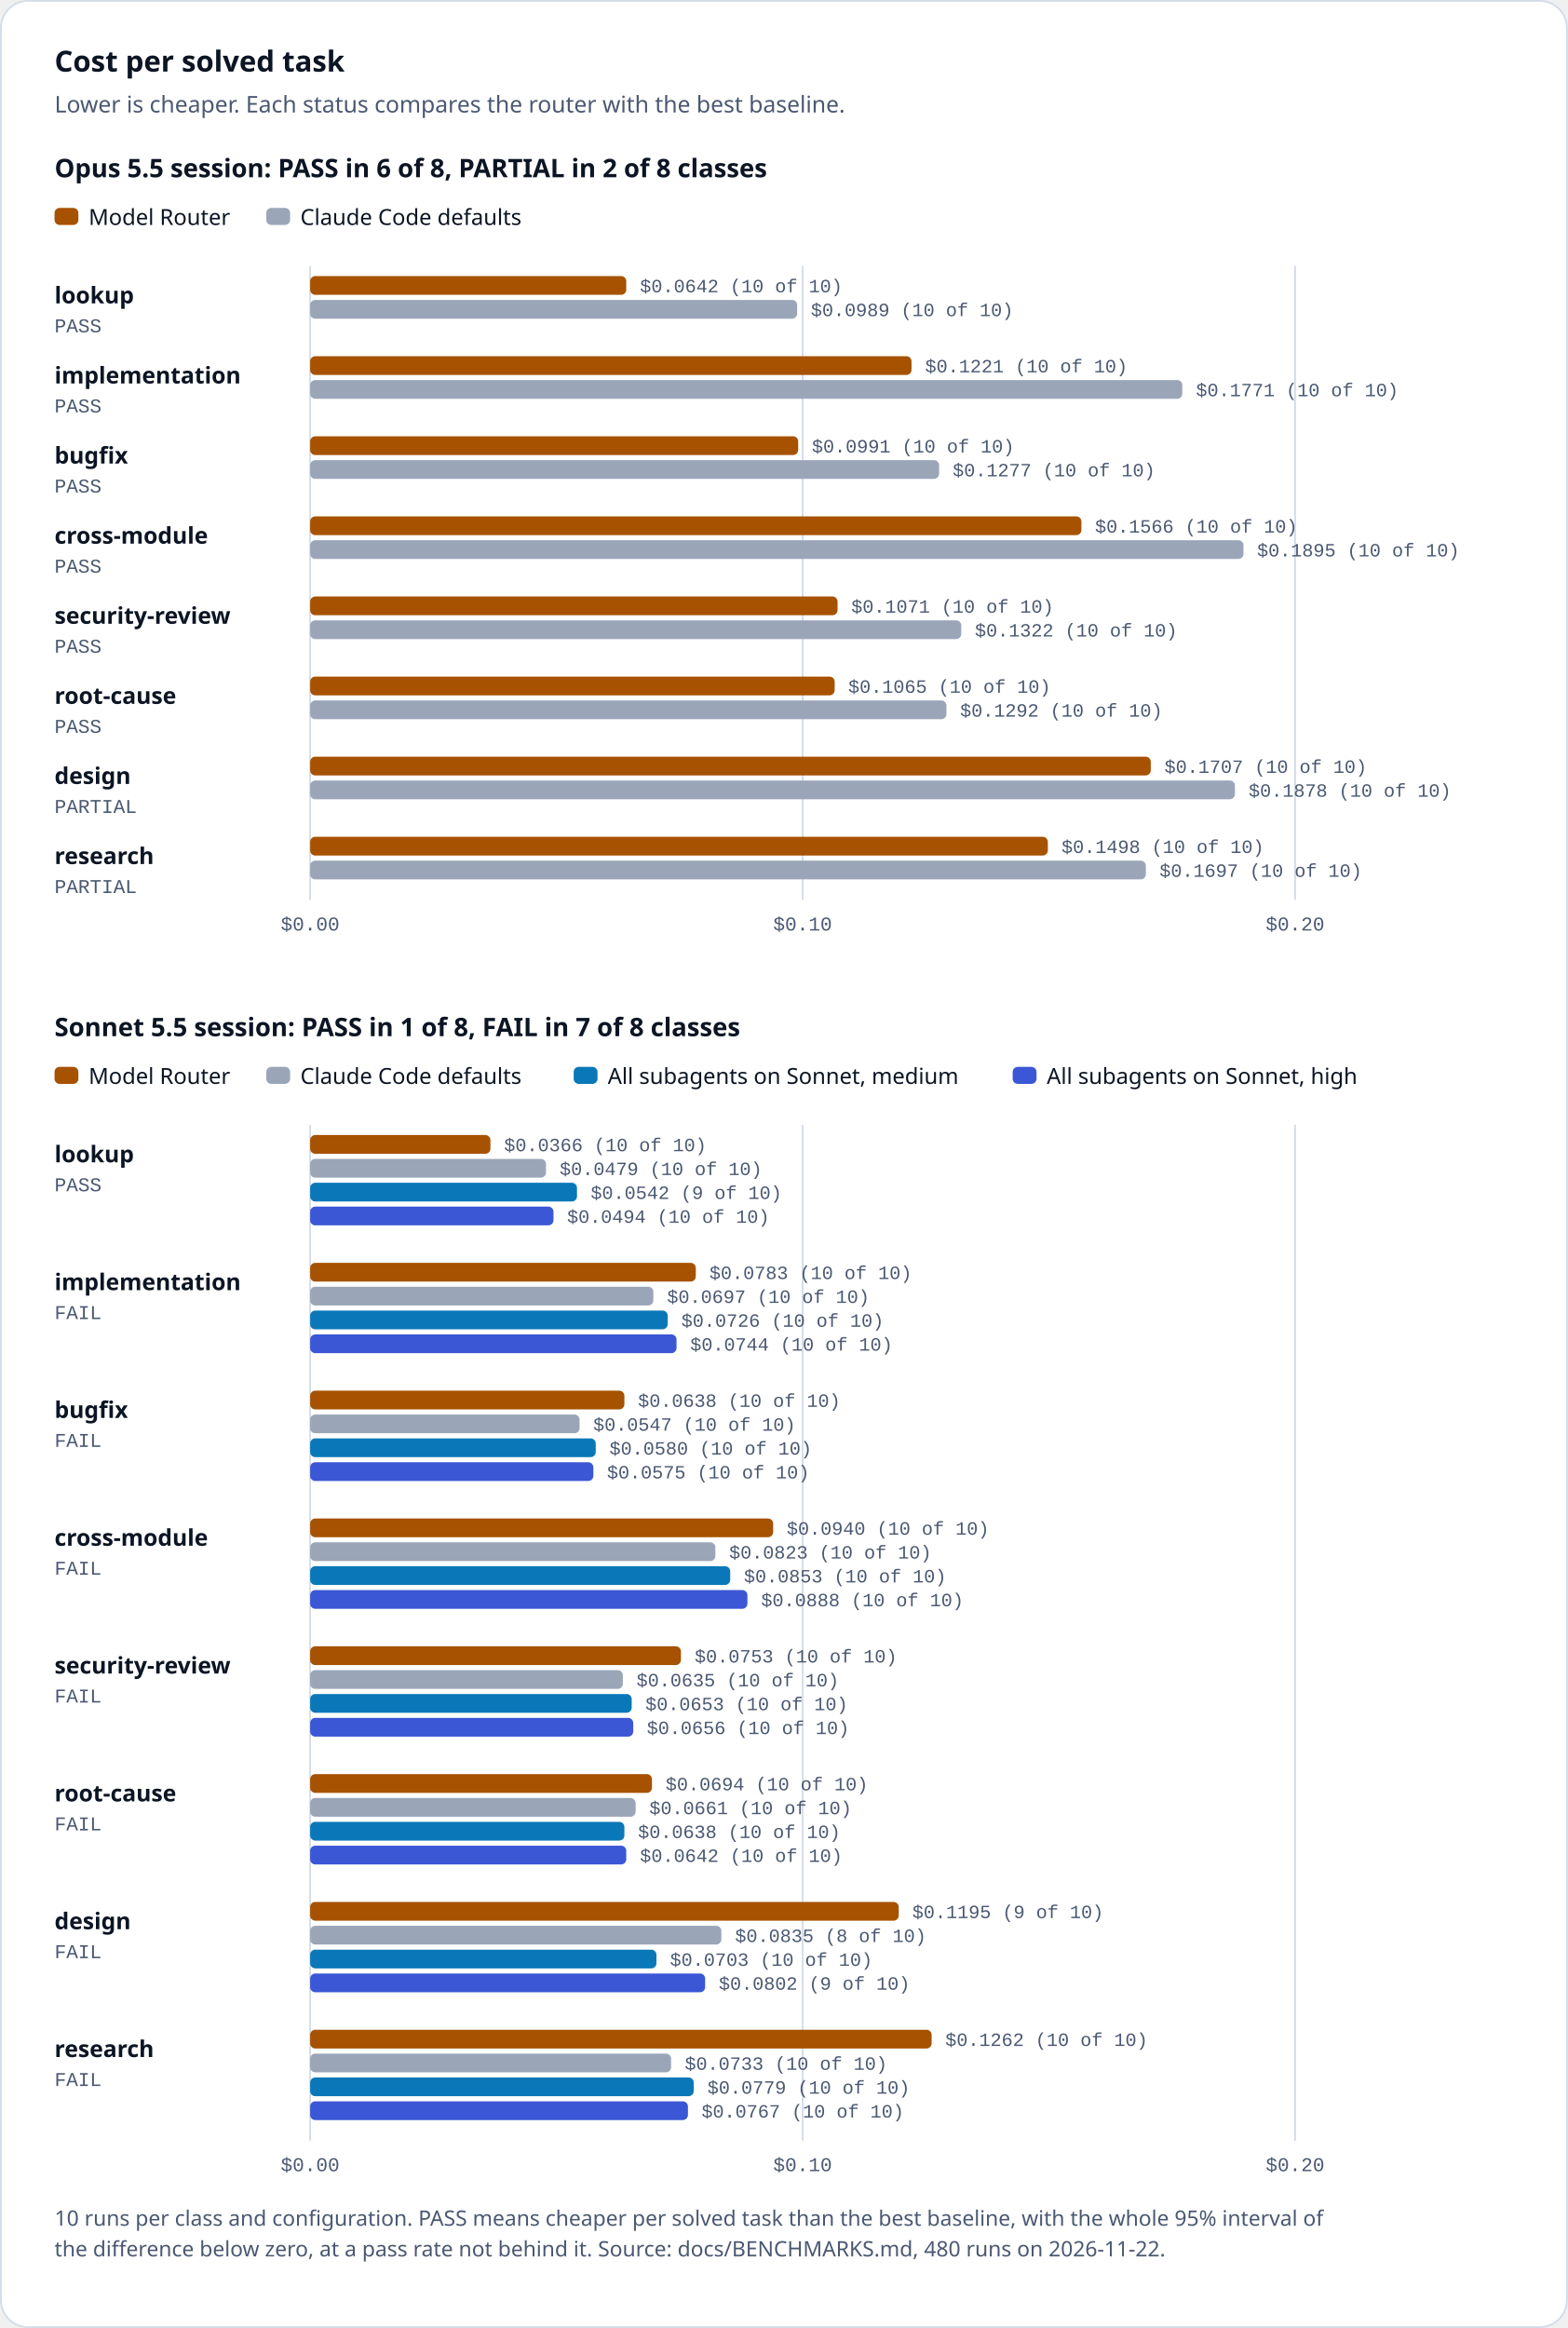
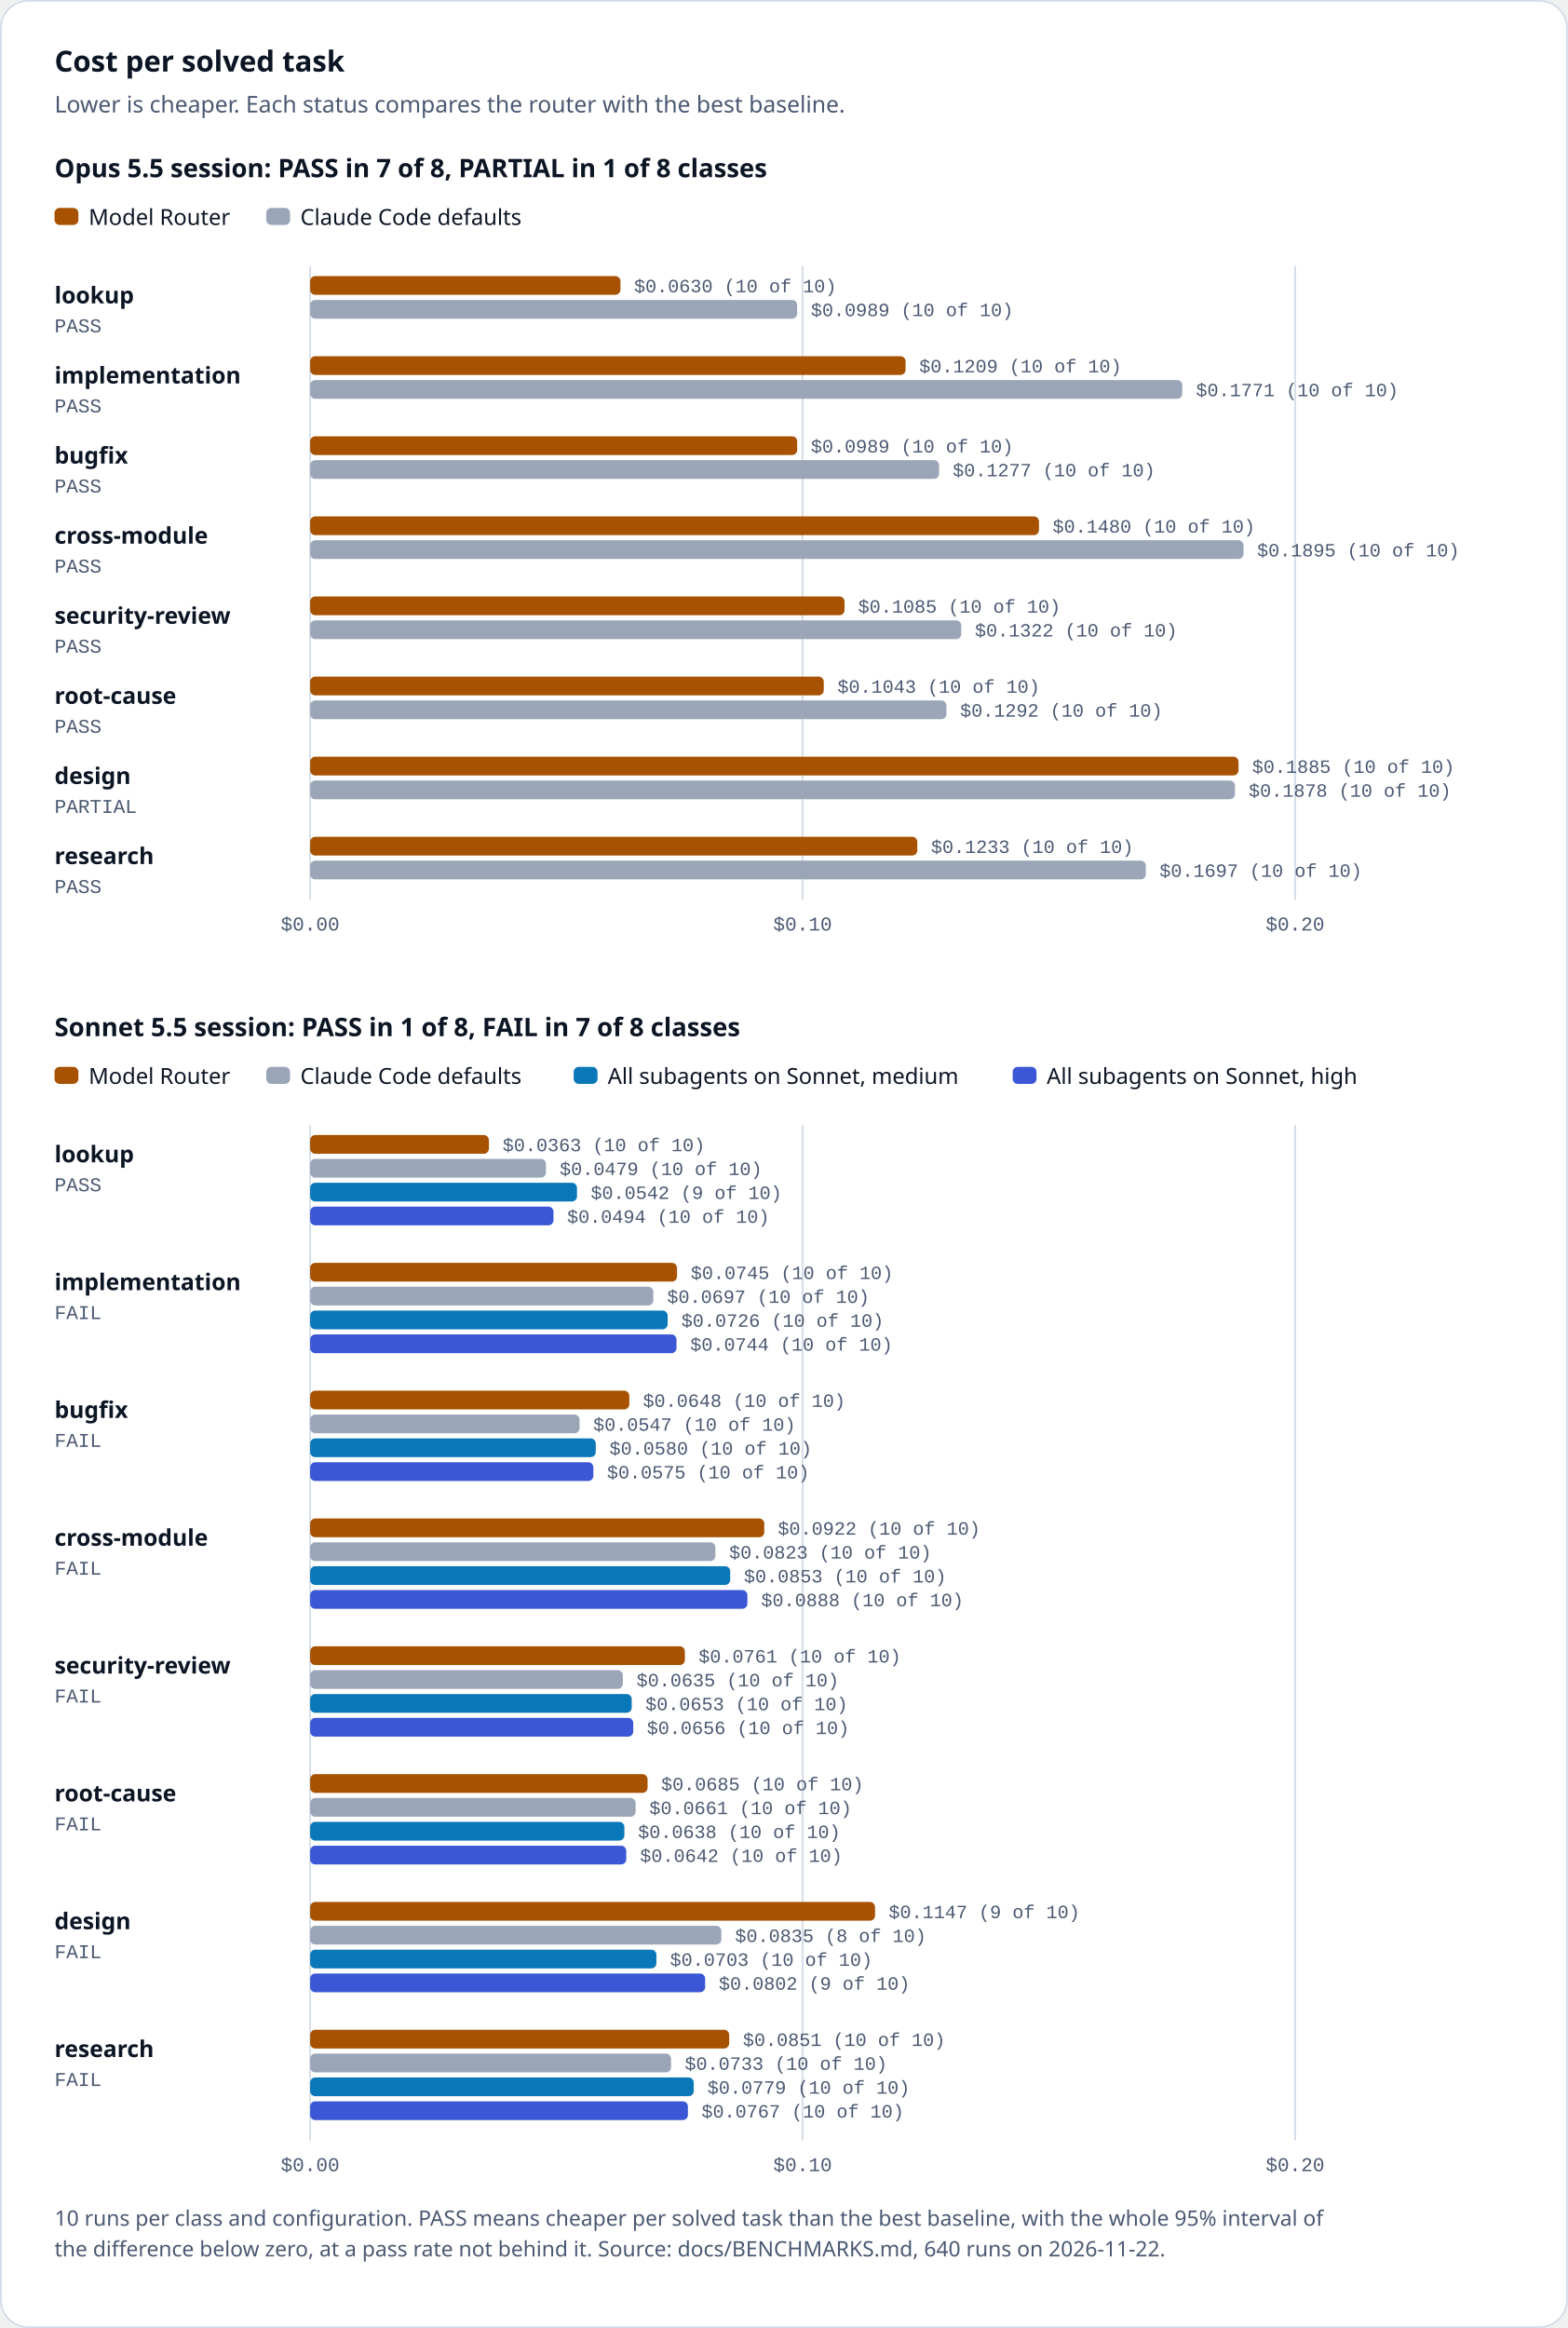
- <svg xmlns="http://www.w3.org/2000/svg" viewBox="0 0 920 1366" width="920" height="1366" role="img" aria-label="Cost per solved task, from docs/BENCHMARKS.md, lower is cheaper. Opus 5.5 session, lookup, PASS: Model Router $0.0642 (10 of 10 solved), Claude Code defaults $0.0989 (10 of 10 solved); Opus 5.5 session, implementation, PASS: Model Router $0.1221 (10 of 10 solved), Claude Code defaults $0.1771 (10 of 10 solved); Opus 5.5 session, bugfix, PASS: Model Router $0.0991 (10 of 10 solved), Claude Code defaults $0.1277 (10 of 10 solved); Opus 5.5 session, cross-module, PASS: Model Router $0.1566 (10 of 10 solved), Claude Code defaults $0.1895 (10 of 10 solved); Opus 5.5 session, security-review, PASS: Model Router $0.1071 (10 of 10 solved), Claude Code defaults $0.1322 (10 of 10 solved); Opus 5.5 session, root-cause, PASS: Model Router $0.1065 (10 of 10 solved), Claude Code defaults $0.1292 (10 of 10 solved); Opus 5.5 session, design, PARTIAL: Model Router $0.1707 (10 of 10 solved), Claude Code defaults $0.1878 (10 of 10 solved); Opus 5.5 session, research, PARTIAL: Model Router $0.1498 (10 of 10 solved), Claude Code defaults $0.1697 (10 of 10 solved); Sonnet 5.5 session, lookup, PASS: Model Router $0.0366 (10 of 10 solved), Claude Code defaults $0.0479 (10 of 10 solved), All subagents on Sonnet, medium $0.0542 (9 of 10 solved), All subagents on Sonnet, high $0.0494 (10 of 10 solved); Sonnet 5.5 session, implementation, FAIL: Model Router $0.0783 (10 of 10 solved), Claude Code defaults $0.0697 (10 of 10 solved), All subagents on Sonnet, medium $0.0726 (10 of 10 solved), All subagents on Sonnet, high $0.0744 (10 of 10 solved); Sonnet 5.5 session, bugfix, FAIL: Model Router $0.0638 (10 of 10 solved), Claude Code defaults $0.0547 (10 of 10 solved), All subagents on Sonnet, medium $0.0580 (10 of 10 solved), All subagents on Sonnet, high $0.0575 (10 of 10 solved); Sonnet 5.5 session, cross-module, FAIL: Model Router $0.0940 (10 of 10 solved), Claude Code defaults $0.0823 (10 of 10 solved), All subagents on Sonnet, medium $0.0853 (10 of 10 solved), All subagents on Sonnet, high $0.0888 (10 of 10 solved); Sonnet 5.5 session, security-review, FAIL: Model Router $0.0753 (10 of 10 solved), Claude Code defaults $0.0635 (10 of 10 solved), All subagents on Sonnet, medium $0.0653 (10 of 10 solved), All subagents on Sonnet, high $0.0656 (10 of 10 solved); Sonnet 5.5 session, root-cause, FAIL: Model Router $0.0694 (10 of 10 solved), Claude Code defaults $0.0661 (10 of 10 solved), All subagents on Sonnet, medium $0.0638 (10 of 10 solved), All subagents on Sonnet, high $0.0642 (10 of 10 solved); Sonnet 5.5 session, design, FAIL: Model Router $0.1195 (9 of 10 solved), Claude Code defaults $0.0835 (8 of 10 solved), All subagents on Sonnet, medium $0.0703 (10 of 10 solved), All subagents on Sonnet, high $0.0802 (9 of 10 solved); Sonnet 5.5 session, research, FAIL: Model Router $0.1262 (10 of 10 solved), Claude Code defaults $0.0733 (10 of 10 solved), All subagents on Sonnet, medium $0.0779 (10 of 10 solved), All subagents on Sonnet, high $0.0767 (10 of 10 solved).">
+ <svg xmlns="http://www.w3.org/2000/svg" viewBox="0 0 920 1366" width="920" height="1366" role="img" aria-label="Cost per solved task, from docs/BENCHMARKS.md, lower is cheaper. Opus 5.5 session, lookup, PASS: Model Router $0.0630 (10 of 10 solved), Claude Code defaults $0.0989 (10 of 10 solved); Opus 5.5 session, implementation, PASS: Model Router $0.1209 (10 of 10 solved), Claude Code defaults $0.1771 (10 of 10 solved); Opus 5.5 session, bugfix, PASS: Model Router $0.0989 (10 of 10 solved), Claude Code defaults $0.1277 (10 of 10 solved); Opus 5.5 session, cross-module, PASS: Model Router $0.1480 (10 of 10 solved), Claude Code defaults $0.1895 (10 of 10 solved); Opus 5.5 session, security-review, PASS: Model Router $0.1085 (10 of 10 solved), Claude Code defaults $0.1322 (10 of 10 solved); Opus 5.5 session, root-cause, PASS: Model Router $0.1043 (10 of 10 solved), Claude Code defaults $0.1292 (10 of 10 solved); Opus 5.5 session, design, PARTIAL: Model Router $0.1885 (10 of 10 solved), Claude Code defaults $0.1878 (10 of 10 solved); Opus 5.5 session, research, PASS: Model Router $0.1233 (10 of 10 solved), Claude Code defaults $0.1697 (10 of 10 solved); Sonnet 5.5 session, lookup, PASS: Model Router $0.0363 (10 of 10 solved), Claude Code defaults $0.0479 (10 of 10 solved), All subagents on Sonnet, medium $0.0542 (9 of 10 solved), All subagents on Sonnet, high $0.0494 (10 of 10 solved); Sonnet 5.5 session, implementation, FAIL: Model Router $0.0745 (10 of 10 solved), Claude Code defaults $0.0697 (10 of 10 solved), All subagents on Sonnet, medium $0.0726 (10 of 10 solved), All subagents on Sonnet, high $0.0744 (10 of 10 solved); Sonnet 5.5 session, bugfix, FAIL: Model Router $0.0648 (10 of 10 solved), Claude Code defaults $0.0547 (10 of 10 solved), All subagents on Sonnet, medium $0.0580 (10 of 10 solved), All subagents on Sonnet, high $0.0575 (10 of 10 solved); Sonnet 5.5 session, cross-module, FAIL: Model Router $0.0922 (10 of 10 solved), Claude Code defaults $0.0823 (10 of 10 solved), All subagents on Sonnet, medium $0.0853 (10 of 10 solved), All subagents on Sonnet, high $0.0888 (10 of 10 solved); Sonnet 5.5 session, security-review, FAIL: Model Router $0.0761 (10 of 10 solved), Claude Code defaults $0.0635 (10 of 10 solved), All subagents on Sonnet, medium $0.0653 (10 of 10 solved), All subagents on Sonnet, high $0.0656 (10 of 10 solved); Sonnet 5.5 session, root-cause, FAIL: Model Router $0.0685 (10 of 10 solved), Claude Code defaults $0.0661 (10 of 10 solved), All subagents on Sonnet, medium $0.0638 (10 of 10 solved), All subagents on Sonnet, high $0.0642 (10 of 10 solved); Sonnet 5.5 session, design, FAIL: Model Router $0.1147 (9 of 10 solved), Claude Code defaults $0.0835 (8 of 10 solved), All subagents on Sonnet, medium $0.0703 (10 of 10 solved), All subagents on Sonnet, high $0.0802 (9 of 10 solved); Sonnet 5.5 session, research, FAIL: Model Router $0.0851 (10 of 10 solved), Claude Code defaults $0.0733 (10 of 10 solved), All subagents on Sonnet, medium $0.0779 (10 of 10 solved), All subagents on Sonnet, high $0.0767 (10 of 10 solved).">
  <style>text{font-family:-apple-system, BlinkMacSystemFont, "Segoe UI", "Noto Sans", Helvetica, Arial, sans-serif}.mono{font-family:ui-monospace, SFMono-Regular, "SF Mono", Menlo, Consolas, "Liberation Mono", monospace}.b{font-weight:600}.rail{stroke:#C9D4E4}.tilehalo{stroke:#0C1524}.bg{fill:#F4F7FB}.card{fill:#FFFFFF;stroke:#D2DBE7}.ink{fill:#0C1524}.mut{fill:#4A5871}.faint{fill:#E7EDF5}.ln{stroke:#D2DBE7}.lnm{stroke:#4A5871}.inks{stroke:#0C1524}.rt{fill:#A65200}.rts{stroke:#A65200}.rtsoft{fill:#FFF1DE}.halo{stroke:#FFFFFF}.haloc{stroke:#F4F7FB}.tile{fill:#0C1524;stroke:#0C1524}.stop0{stop-color:#FFFFFF}.stop1{stop-color:#F4F7FB}.tag{fill:#FFFFFF}.r1{fill:#0E8C6F}.r1s{stroke:#0E8C6F}.r2{fill:#0A78B8}.r2s{stroke:#0A78B8}.r3{fill:#3B57D6}.r3s{stroke:#3B57D6}.r4{fill:#6D3FD1}.r4s{stroke:#6D3FD1}.r5{fill:#A72C8A}.r5s{stroke:#A72C8A}@media (prefers-color-scheme: dark){.bg{fill:#0A101B}.card{fill:#0F1828;stroke:#26344B}.ink{fill:#E7EDF6}.mut{fill:#9BA9BD}.faint{fill:#1A263A}.ln{stroke:#26344B}.lnm{stroke:#9BA9BD}.inks{stroke:#E7EDF6}.rt{fill:#FFB23E}.rts{stroke:#FFB23E}.rtsoft{fill:#33260F}.halo{stroke:#0F1828}.haloc{stroke:#0A101B}.tile{fill:#13203A;stroke:#2C3E60}.stop0{stop-color:#0F1828}.stop1{stop-color:#0A101B}.tag{fill:#0C1524}.r1{fill:#38D3A8}.r1s{stroke:#38D3A8}.r2{fill:#45B4F2}.r2s{stroke:#45B4F2}.r3{fill:#8196FF}.r3s{stroke:#8196FF}.r4{fill:#AA8BFF}.r4s{stroke:#AA8BFF}.r5{fill:#F27BCD}.r5s{stroke:#F27BCD}}.faintbar{fill:#9AA6B8}@media (prefers-color-scheme: dark){.faintbar{fill:#5B6880}}.bar{transform-box:fill-box;transform-origin:0% 50%;animation:grow 1.1s cubic-bezier(.2,.7,.2,1) both}@keyframes grow{0%{transform:scaleX(0)}100%{transform:scaleX(1)}}@media (prefers-reduced-motion: reduce){*{animation:none!important}}</style>
  <rect x="0.5" y="0.5" width="919" height="1365" rx="16" class="card" />
  <text x="32" y="42" class="ink b" font-size="17">Cost per solved task</text>
  <text x="32" y="66" class="mut" font-size="13.5">Lower is cheaper. Each status compares the router with the best baseline.</text>
-   <text x="32" y="104" class="ink b" font-size="15">Opus 5.5 session: PASS in 6 of 8, PARTIAL in 2 of 8 classes</text>
+   <text x="32" y="104" class="ink b" font-size="15">Opus 5.5 session: PASS in 7 of 8, PARTIAL in 1 of 8 classes</text>
  <rect x="32" y="122" width="14" height="10" rx="3" class="rt" />
  <text x="52" y="132" class="ink" font-size="13">Model Router</text>
  <rect x="156.24" y="122" width="14" height="10" rx="3" class="faintbar" />
  <text x="176.24" y="132" class="ink" font-size="13">Claude Code defaults</text>
  <path d="M182.0 156V528" class="ln" stroke-width="1" />
  <text x="182" y="546" class="mono mut" font-size="11.5" text-anchor="middle">$0.00</text>
  <path d="M471.0 156V528" class="ln" stroke-width="1" />
  <text x="471" y="546" class="mono mut" font-size="11.5" text-anchor="middle">$0.10</text>
  <path d="M760.0 156V528" class="ln" stroke-width="1" />
  <text x="760" y="546" class="mono mut" font-size="11.5" text-anchor="middle">$0.20</text>
  <text x="32" y="178" class="ink b" font-size="13.5">lookup</text>
  <text x="32" y="195" class="mono mut" font-size="11.5">PASS</text>
-   <rect x="182" y="162" width="185.5" height="11" rx="3" class="rt bar" style="animation-delay:0.00s" />
-   <text x="375.538" y="171.5" class="mono mut" font-size="11">$0.0642 (10 of 10)</text>
+   <rect x="182" y="162" width="182.1" height="11" rx="3" class="rt bar" style="animation-delay:0.00s" />
+   <text x="372.07" y="171.5" class="mono mut" font-size="11">$0.0630 (10 of 10)</text>
  <rect x="182" y="176" width="285.8" height="11" rx="3" class="faintbar bar" style="animation-delay:0.05s" />
  <text x="475.821" y="185.5" class="mono mut" font-size="11">$0.0989 (10 of 10)</text>
  <text x="32" y="225" class="ink b" font-size="13.5">implementation</text>
  <text x="32" y="242" class="mono mut" font-size="11.5">PASS</text>
-   <rect x="182" y="209" width="352.9" height="11" rx="3" class="rt bar" style="animation-delay:0.04s" />
-   <text x="542.869" y="218.5" class="mono mut" font-size="11">$0.1221 (10 of 10)</text>
+   <rect x="182" y="209" width="349.4" height="11" rx="3" class="rt bar" style="animation-delay:0.04s" />
+   <text x="539.401" y="218.5" class="mono mut" font-size="11">$0.1209 (10 of 10)</text>
  <rect x="182" y="223" width="511.8" height="11" rx="3" class="faintbar bar" style="animation-delay:0.09s" />
  <text x="701.819" y="232.5" class="mono mut" font-size="11">$0.1771 (10 of 10)</text>
  <text x="32" y="272" class="ink b" font-size="13.5">bugfix</text>
  <text x="32" y="289" class="mono mut" font-size="11.5">PASS</text>
-   <rect x="182" y="256" width="286.4" height="11" rx="3" class="rt bar" style="animation-delay:0.08s" />
-   <text x="476.399" y="265.5" class="mono mut" font-size="11">$0.0991 (10 of 10)</text>
+   <rect x="182" y="256" width="285.8" height="11" rx="3" class="rt bar" style="animation-delay:0.08s" />
+   <text x="475.821" y="265.5" class="mono mut" font-size="11">$0.0989 (10 of 10)</text>
  <rect x="182" y="270" width="369.1" height="11" rx="3" class="faintbar bar" style="animation-delay:0.13s" />
  <text x="559.053" y="279.5" class="mono mut" font-size="11">$0.1277 (10 of 10)</text>
  <text x="32" y="319" class="ink b" font-size="13.5">cross-module</text>
  <text x="32" y="336" class="mono mut" font-size="11.5">PASS</text>
-   <rect x="182" y="303" width="452.6" height="11" rx="3" class="rt bar" style="animation-delay:0.12s" />
-   <text x="642.574" y="312.5" class="mono mut" font-size="11">$0.1566 (10 of 10)</text>
+   <rect x="182" y="303" width="427.7" height="11" rx="3" class="rt bar" style="animation-delay:0.12s" />
+   <text x="617.72" y="312.5" class="mono mut" font-size="11">$0.1480 (10 of 10)</text>
  <rect x="182" y="317" width="547.7" height="11" rx="3" class="faintbar bar" style="animation-delay:0.17s" />
  <text x="737.655" y="326.5" class="mono mut" font-size="11">$0.1895 (10 of 10)</text>
  <text x="32" y="366" class="ink b" font-size="13.5">security-review</text>
  <text x="32" y="383" class="mono mut" font-size="11.5">PASS</text>
-   <rect x="182" y="350" width="309.5" height="11" rx="3" class="rt bar" style="animation-delay:0.16s" />
-   <text x="499.519" y="359.5" class="mono mut" font-size="11">$0.1071 (10 of 10)</text>
+   <rect x="182" y="350" width="313.6" height="11" rx="3" class="rt bar" style="animation-delay:0.16s" />
+   <text x="503.565" y="359.5" class="mono mut" font-size="11">$0.1085 (10 of 10)</text>
  <rect x="182" y="364" width="382.1" height="11" rx="3" class="faintbar bar" style="animation-delay:0.21s" />
  <text x="572.058" y="373.5" class="mono mut" font-size="11">$0.1322 (10 of 10)</text>
  <text x="32" y="413" class="ink b" font-size="13.5">root-cause</text>
  <text x="32" y="430" class="mono mut" font-size="11.5">PASS</text>
-   <rect x="182" y="397" width="307.8" height="11" rx="3" class="rt bar" style="animation-delay:0.20s" />
-   <text x="497.785" y="406.5" class="mono mut" font-size="11">$0.1065 (10 of 10)</text>
+   <rect x="182" y="397" width="301.4" height="11" rx="3" class="rt bar" style="animation-delay:0.20s" />
+   <text x="491.427" y="406.5" class="mono mut" font-size="11">$0.1043 (10 of 10)</text>
  <rect x="182" y="411" width="373.4" height="11" rx="3" class="faintbar bar" style="animation-delay:0.25s" />
  <text x="563.388" y="420.5" class="mono mut" font-size="11">$0.1292 (10 of 10)</text>
  <text x="32" y="460" class="ink b" font-size="13.5">design</text>
  <text x="32" y="477" class="mono mut" font-size="11.5">PARTIAL</text>
-   <rect x="182" y="444" width="493.3" height="11" rx="3" class="rt bar" style="animation-delay:0.24s" />
-   <text x="683.323" y="453.5" class="mono mut" font-size="11">$0.1707 (10 of 10)</text>
+   <rect x="182" y="444" width="544.8" height="11" rx="3" class="rt bar" style="animation-delay:0.24s" />
+   <text x="734.765" y="453.5" class="mono mut" font-size="11">$0.1885 (10 of 10)</text>
  <rect x="182" y="458" width="542.7" height="11" rx="3" class="faintbar bar" style="animation-delay:0.29s" />
  <text x="732.742" y="467.5" class="mono mut" font-size="11">$0.1878 (10 of 10)</text>
  <text x="32" y="507" class="ink b" font-size="13.5">research</text>
-   <text x="32" y="524" class="mono mut" font-size="11.5">PARTIAL</text>
-   <rect x="182" y="491" width="432.9" height="11" rx="3" class="rt bar" style="animation-delay:0.28s" />
-   <text x="622.922" y="500.5" class="mono mut" font-size="11">$0.1498 (10 of 10)</text>
+   <text x="32" y="524" class="mono mut" font-size="11.5">PASS</text>
+   <rect x="182" y="491" width="356.3" height="11" rx="3" class="rt bar" style="animation-delay:0.28s" />
+   <text x="546.337" y="500.5" class="mono mut" font-size="11">$0.1233 (10 of 10)</text>
  <rect x="182" y="505" width="490.4" height="11" rx="3" class="faintbar bar" style="animation-delay:0.33s" />
  <text x="680.433" y="514.5" class="mono mut" font-size="11">$0.1697 (10 of 10)</text>
  <text x="32" y="608" class="ink b" font-size="15">Sonnet 5.5 session: PASS in 1 of 8, FAIL in 7 of 8 classes</text>
  <rect x="32" y="626" width="14" height="10" rx="3" class="rt" />
  <text x="52" y="636" class="ink" font-size="13">Model Router</text>
  <rect x="156.24" y="626" width="14" height="10" rx="3" class="faintbar" />
  <text x="176.24" y="636" class="ink" font-size="13">Claude Code defaults</text>
  <rect x="336.64" y="626" width="14" height="10" rx="3" class="r2" />
  <text x="356.64" y="636" class="ink" font-size="13">All subagents on Sonnet, medium</text>
  <rect x="594.26" y="626" width="14" height="10" rx="3" class="r3" />
  <text x="614.26" y="636" class="ink" font-size="13">All subagents on Sonnet, high</text>
  <path d="M182.0 660V1256" class="ln" stroke-width="1" />
  <text x="182" y="1274" class="mono mut" font-size="11.5" text-anchor="middle">$0.00</text>
  <path d="M471.0 660V1256" class="ln" stroke-width="1" />
  <text x="471" y="1274" class="mono mut" font-size="11.5" text-anchor="middle">$0.10</text>
  <path d="M760.0 660V1256" class="ln" stroke-width="1" />
  <text x="760" y="1274" class="mono mut" font-size="11.5" text-anchor="middle">$0.20</text>
  <text x="32" y="682" class="ink b" font-size="13.5">lookup</text>
  <text x="32" y="699" class="mono mut" font-size="11.5">PASS</text>
-   <rect x="182" y="666" width="105.8" height="11" rx="3" class="rt bar" style="animation-delay:0.32s" />
-   <text x="295.774" y="675.5" class="mono mut" font-size="11">$0.0366 (10 of 10)</text>
+   <rect x="182" y="666" width="104.9" height="11" rx="3" class="rt bar" style="animation-delay:0.32s" />
+   <text x="294.907" y="675.5" class="mono mut" font-size="11">$0.0363 (10 of 10)</text>
  <rect x="182" y="680" width="138.4" height="11" rx="3" class="faintbar bar" style="animation-delay:0.37s" />
  <text x="328.431" y="689.5" class="mono mut" font-size="11">$0.0479 (10 of 10)</text>
  <rect x="182" y="694" width="156.6" height="11" rx="3" class="r2 bar" style="animation-delay:0.42s" />
  <text x="346.638" y="703.5" class="mono mut" font-size="11">$0.0542 (9 of 10)</text>
  <rect x="182" y="708" width="142.8" height="11" rx="3" class="r3 bar" style="animation-delay:0.47s" />
  <text x="332.766" y="717.5" class="mono mut" font-size="11">$0.0494 (10 of 10)</text>
  <text x="32" y="757" class="ink b" font-size="13.5">implementation</text>
  <text x="32" y="774" class="mono mut" font-size="11.5">FAIL</text>
-   <rect x="182" y="741" width="226.3" height="11" rx="3" class="rt bar" style="animation-delay:0.36s" />
-   <text x="416.287" y="750.5" class="mono mut" font-size="11">$0.0783 (10 of 10)</text>
+   <rect x="182" y="741" width="215.3" height="11" rx="3" class="rt bar" style="animation-delay:0.36s" />
+   <text x="405.305" y="750.5" class="mono mut" font-size="11">$0.0745 (10 of 10)</text>
  <rect x="182" y="755" width="201.4" height="11" rx="3" class="faintbar bar" style="animation-delay:0.41s" />
  <text x="391.433" y="764.5" class="mono mut" font-size="11">$0.0697 (10 of 10)</text>
  <rect x="182" y="769" width="209.8" height="11" rx="3" class="r2 bar" style="animation-delay:0.46s" />
  <text x="399.814" y="778.5" class="mono mut" font-size="11">$0.0726 (10 of 10)</text>
  <rect x="182" y="783" width="215.0" height="11" rx="3" class="r3 bar" style="animation-delay:0.51s" />
  <text x="405.016" y="792.5" class="mono mut" font-size="11">$0.0744 (10 of 10)</text>
  <text x="32" y="832" class="ink b" font-size="13.5">bugfix</text>
  <text x="32" y="849" class="mono mut" font-size="11.5">FAIL</text>
-   <rect x="182" y="816" width="184.4" height="11" rx="3" class="rt bar" style="animation-delay:0.40s" />
-   <text x="374.382" y="825.5" class="mono mut" font-size="11">$0.0638 (10 of 10)</text>
+   <rect x="182" y="816" width="187.3" height="11" rx="3" class="rt bar" style="animation-delay:0.40s" />
+   <text x="377.272" y="825.5" class="mono mut" font-size="11">$0.0648 (10 of 10)</text>
  <rect x="182" y="830" width="158.1" height="11" rx="3" class="faintbar bar" style="animation-delay:0.45s" />
  <text x="348.083" y="839.5" class="mono mut" font-size="11">$0.0547 (10 of 10)</text>
  <rect x="182" y="844" width="167.6" height="11" rx="3" class="r2 bar" style="animation-delay:0.50s" />
  <text x="357.62" y="853.5" class="mono mut" font-size="11">$0.0580 (10 of 10)</text>
  <rect x="182" y="858" width="166.2" height="11" rx="3" class="r3 bar" style="animation-delay:0.55s" />
  <text x="356.175" y="867.5" class="mono mut" font-size="11">$0.0575 (10 of 10)</text>
  <text x="32" y="907" class="ink b" font-size="13.5">cross-module</text>
  <text x="32" y="924" class="mono mut" font-size="11.5">FAIL</text>
-   <rect x="182" y="891" width="271.7" height="11" rx="3" class="rt bar" style="animation-delay:0.44s" />
-   <text x="461.66" y="900.5" class="mono mut" font-size="11">$0.0940 (10 of 10)</text>
+   <rect x="182" y="891" width="266.5" height="11" rx="3" class="rt bar" style="animation-delay:0.44s" />
+   <text x="456.458" y="900.5" class="mono mut" font-size="11">$0.0922 (10 of 10)</text>
  <rect x="182" y="905" width="237.8" height="11" rx="3" class="faintbar bar" style="animation-delay:0.49s" />
  <text x="427.847" y="914.5" class="mono mut" font-size="11">$0.0823 (10 of 10)</text>
  <rect x="182" y="919" width="246.5" height="11" rx="3" class="r2 bar" style="animation-delay:0.54s" />
  <text x="436.517" y="928.5" class="mono mut" font-size="11">$0.0853 (10 of 10)</text>
  <rect x="182" y="933" width="256.6" height="11" rx="3" class="r3 bar" style="animation-delay:0.59s" />
  <text x="446.632" y="942.5" class="mono mut" font-size="11">$0.0888 (10 of 10)</text>
  <text x="32" y="982" class="ink b" font-size="13.5">security-review</text>
  <text x="32" y="999" class="mono mut" font-size="11.5">FAIL</text>
-   <rect x="182" y="966" width="217.6" height="11" rx="3" class="rt bar" style="animation-delay:0.48s" />
-   <text x="407.617" y="975.5" class="mono mut" font-size="11">$0.0753 (10 of 10)</text>
+   <rect x="182" y="966" width="219.9" height="11" rx="3" class="rt bar" style="animation-delay:0.48s" />
+   <text x="409.929" y="975.5" class="mono mut" font-size="11">$0.0761 (10 of 10)</text>
  <rect x="182" y="980" width="183.5" height="11" rx="3" class="faintbar bar" style="animation-delay:0.53s" />
  <text x="373.515" y="989.5" class="mono mut" font-size="11">$0.0635 (10 of 10)</text>
  <rect x="182" y="994" width="188.7" height="11" rx="3" class="r2 bar" style="animation-delay:0.58s" />
  <text x="378.717" y="1003.5" class="mono mut" font-size="11">$0.0653 (10 of 10)</text>
  <rect x="182" y="1008" width="189.6" height="11" rx="3" class="r3 bar" style="animation-delay:0.63s" />
  <text x="379.584" y="1017.5" class="mono mut" font-size="11">$0.0656 (10 of 10)</text>
  <text x="32" y="1057" class="ink b" font-size="13.5">root-cause</text>
  <text x="32" y="1074" class="mono mut" font-size="11.5">FAIL</text>
-   <rect x="182" y="1041" width="200.6" height="11" rx="3" class="rt bar" style="animation-delay:0.52s" />
-   <text x="390.566" y="1050.5" class="mono mut" font-size="11">$0.0694 (10 of 10)</text>
+   <rect x="182" y="1041" width="198.0" height="11" rx="3" class="rt bar" style="animation-delay:0.52s" />
+   <text x="387.965" y="1050.5" class="mono mut" font-size="11">$0.0685 (10 of 10)</text>
  <rect x="182" y="1055" width="191.0" height="11" rx="3" class="faintbar bar" style="animation-delay:0.57s" />
  <text x="381.029" y="1064.5" class="mono mut" font-size="11">$0.0661 (10 of 10)</text>
  <rect x="182" y="1069" width="184.4" height="11" rx="3" class="r2 bar" style="animation-delay:0.62s" />
  <text x="374.382" y="1078.5" class="mono mut" font-size="11">$0.0638 (10 of 10)</text>
  <rect x="182" y="1083" width="185.5" height="11" rx="3" class="r3 bar" style="animation-delay:0.67s" />
  <text x="375.538" y="1092.5" class="mono mut" font-size="11">$0.0642 (10 of 10)</text>
  <text x="32" y="1132" class="ink b" font-size="13.5">design</text>
  <text x="32" y="1149" class="mono mut" font-size="11.5">FAIL</text>
-   <rect x="182" y="1116" width="345.4" height="11" rx="3" class="rt bar" style="animation-delay:0.56s" />
-   <text x="535.355" y="1125.5" class="mono mut" font-size="11">$0.1195 (9 of 10)</text>
+   <rect x="182" y="1116" width="331.5" height="11" rx="3" class="rt bar" style="animation-delay:0.56s" />
+   <text x="521.483" y="1125.5" class="mono mut" font-size="11">$0.1147 (9 of 10)</text>
  <rect x="182" y="1130" width="241.3" height="11" rx="3" class="faintbar bar" style="animation-delay:0.61s" />
  <text x="431.315" y="1139.5" class="mono mut" font-size="11">$0.0835 (8 of 10)</text>
  <rect x="182" y="1144" width="203.2" height="11" rx="3" class="r2 bar" style="animation-delay:0.66s" />
  <text x="393.167" y="1153.5" class="mono mut" font-size="11">$0.0703 (10 of 10)</text>
  <rect x="182" y="1158" width="231.8" height="11" rx="3" class="r3 bar" style="animation-delay:0.71s" />
  <text x="421.778" y="1167.5" class="mono mut" font-size="11">$0.0802 (9 of 10)</text>
  <text x="32" y="1207" class="ink b" font-size="13.5">research</text>
  <text x="32" y="1224" class="mono mut" font-size="11.5">FAIL</text>
-   <rect x="182" y="1191" width="364.7" height="11" rx="3" class="rt bar" style="animation-delay:0.60s" />
-   <text x="554.718" y="1200.5" class="mono mut" font-size="11">$0.1262 (10 of 10)</text>
+   <rect x="182" y="1191" width="245.9" height="11" rx="3" class="rt bar" style="animation-delay:0.60s" />
+   <text x="435.939" y="1200.5" class="mono mut" font-size="11">$0.0851 (10 of 10)</text>
  <rect x="182" y="1205" width="211.8" height="11" rx="3" class="faintbar bar" style="animation-delay:0.65s" />
  <text x="401.837" y="1214.5" class="mono mut" font-size="11">$0.0733 (10 of 10)</text>
  <rect x="182" y="1219" width="225.1" height="11" rx="3" class="r2 bar" style="animation-delay:0.70s" />
  <text x="415.131" y="1228.5" class="mono mut" font-size="11">$0.0779 (10 of 10)</text>
  <rect x="182" y="1233" width="221.7" height="11" rx="3" class="r3 bar" style="animation-delay:0.75s" />
  <text x="411.663" y="1242.5" class="mono mut" font-size="11">$0.0767 (10 of 10)</text>
  <text x="32" y="1306" class="mut" font-size="12.5">10 runs per class and configuration. PASS means cheaper per solved task than the best baseline, with the whole 95% interval of</text>
-   <text x="32" y="1324" class="mut" font-size="12.5">the difference below zero, at a pass rate not behind it. Source: docs/BENCHMARKS.md, 480 runs on 2026-11-22.</text>
+   <text x="32" y="1324" class="mut" font-size="12.5">the difference below zero, at a pass rate not behind it. Source: docs/BENCHMARKS.md, 640 runs on 2026-11-22.</text>
</svg>
